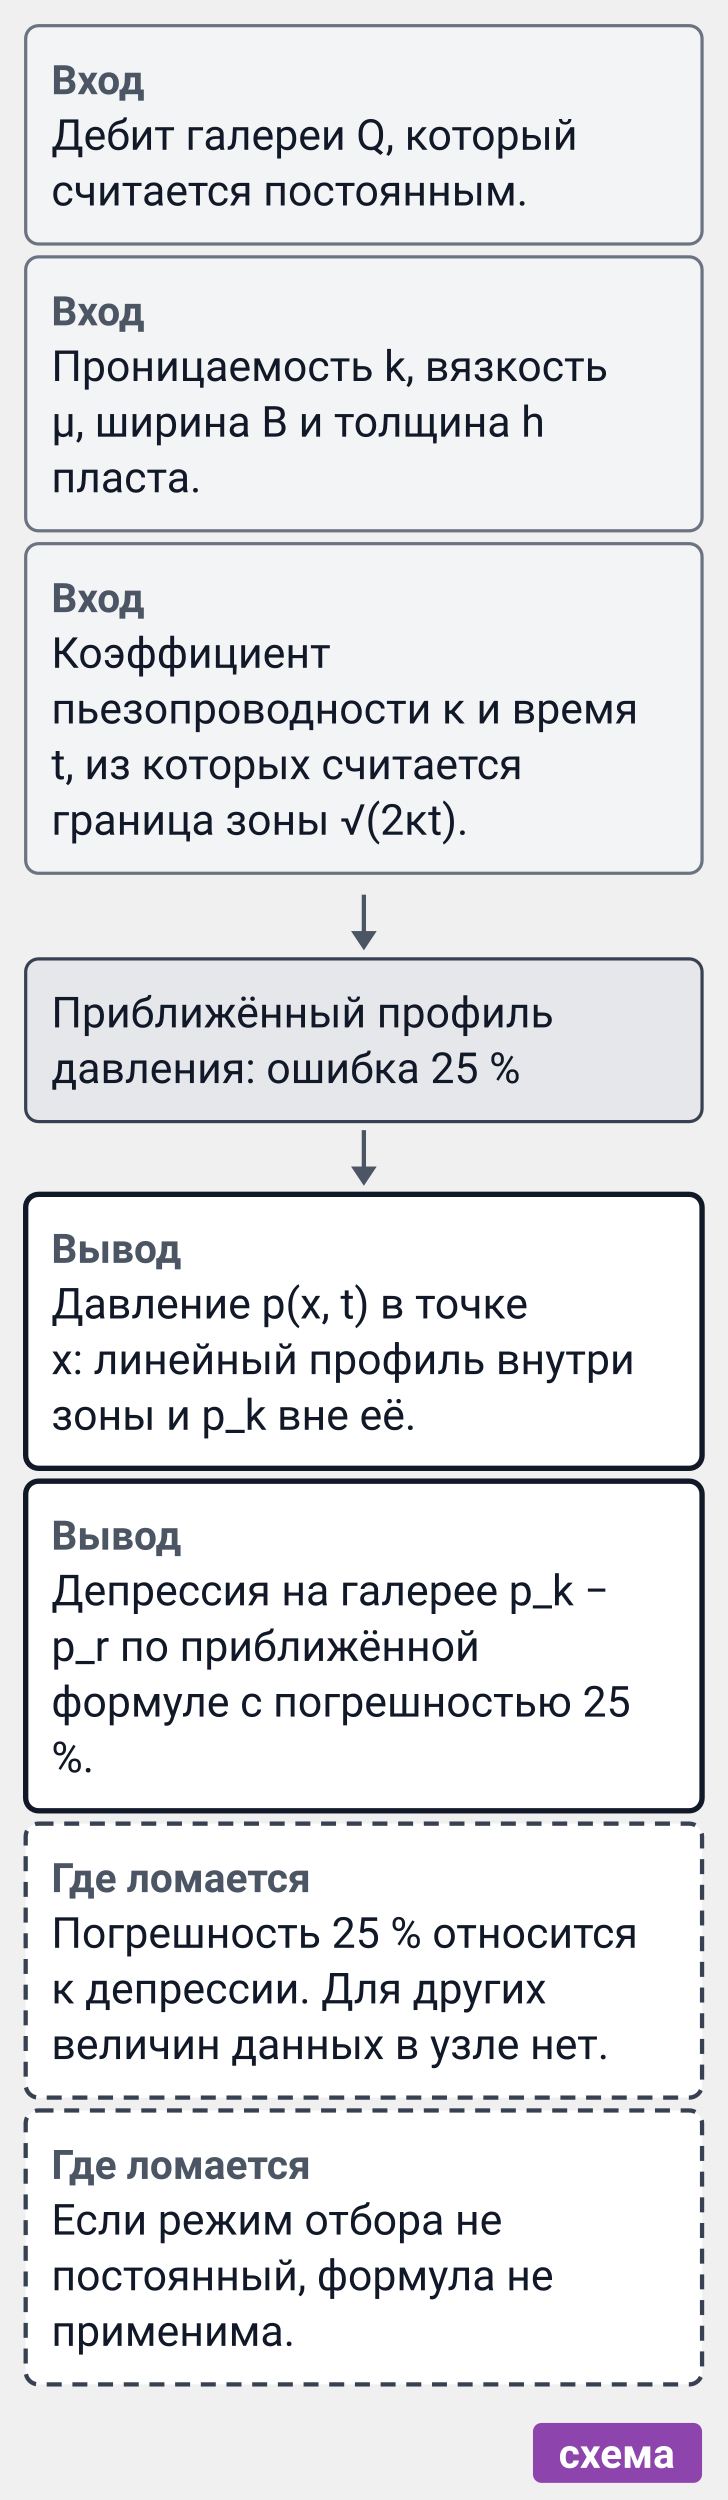
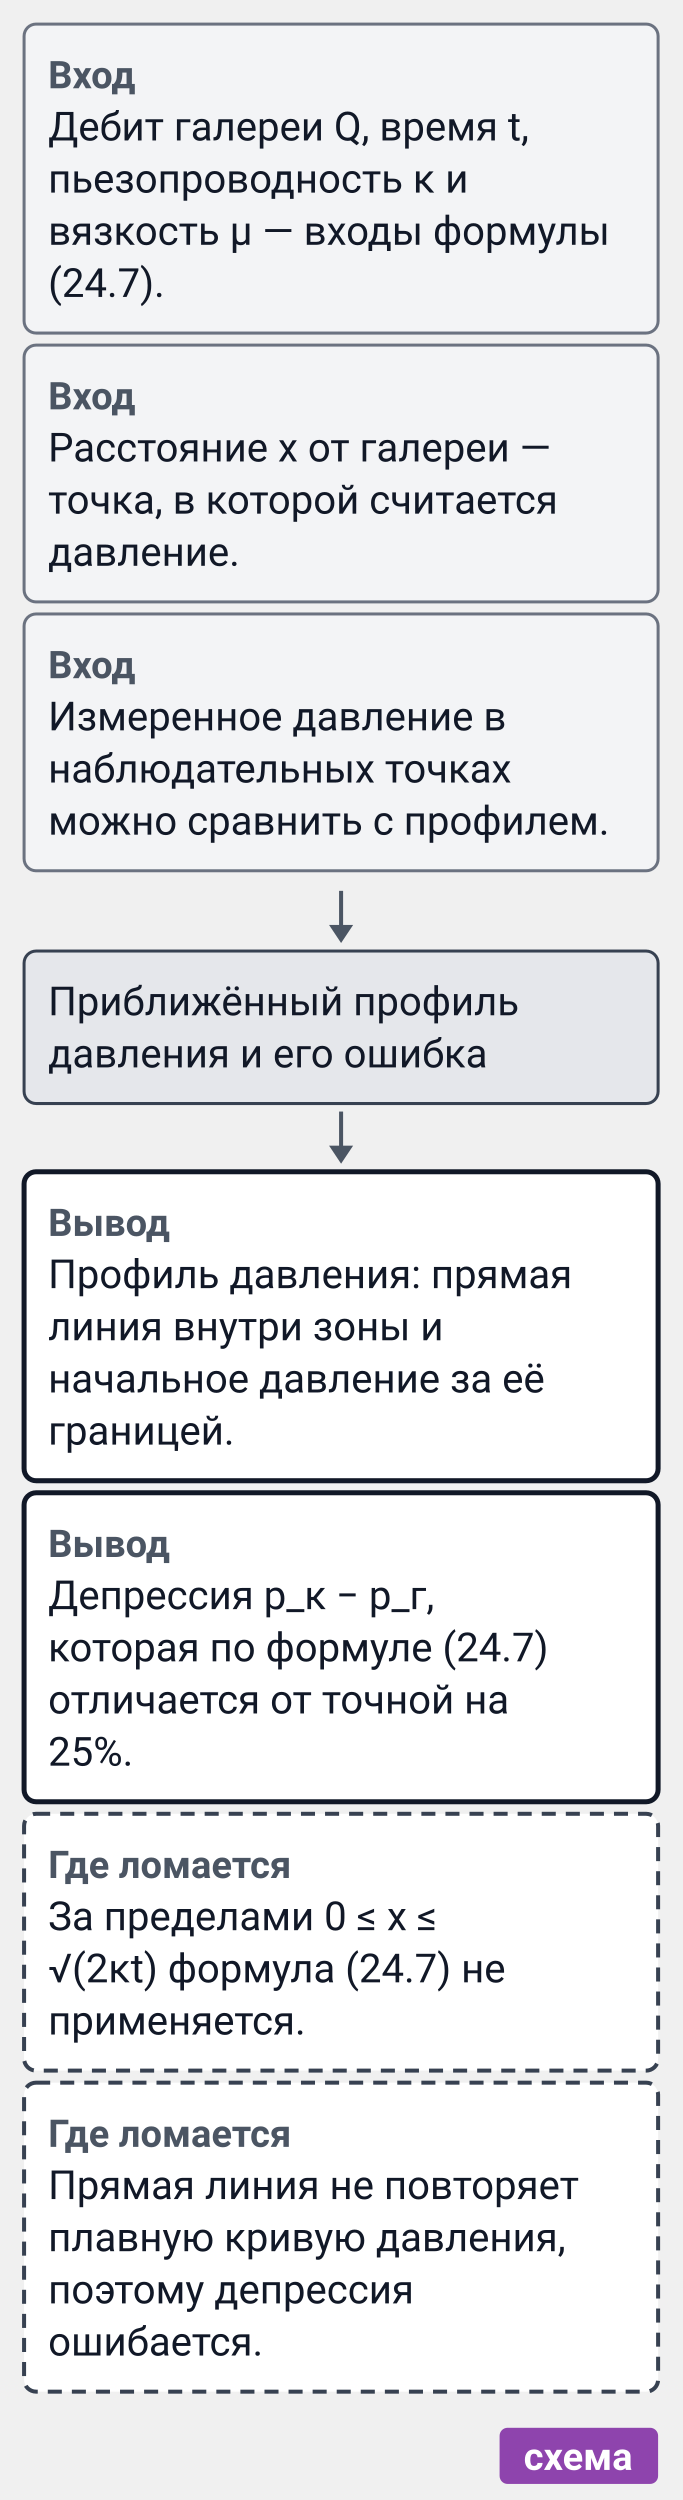
- <svg xmlns="http://www.w3.org/2000/svg" viewBox="0 0 340 1168" role="img" aria-label="Схема шага «Приближённый профиль давления: ошибка 25 %»: что на входе, что получаем и где правило ломается.">
+ <svg xmlns="http://www.w3.org/2000/svg" viewBox="0 0 340 1246" role="img" aria-label="Схема шага «Приближённый профиль давления и его ошибка»: что на входе, что получаем и где правило ломается.">
  <style>.i-in{fill:#F3F4F6;stroke:#6B7280;stroke-width:1.5}.i-out{fill:#FFFFFF;stroke:#111827;stroke-width:2.5}.i-node{fill:#E5E7EB;stroke:#374151;stroke-width:1.5}.i-warn{fill:#FFFFFF;stroke:#374151;stroke-width:2;stroke-dasharray:7 5}.it{fill:#111827;font-size:20px;font-family:system-ui,-apple-system,'Segoe UI',Roboto,sans-serif}.ih{fill:#4B5563;font-size:19px;font-weight:700;font-family:system-ui,-apple-system,'Segoe UI',Roboto,sans-serif}.il{fill:#4B5563;font-size:19px;font-family:system-ui,-apple-system,'Segoe UI',Roboto,sans-serif}.ia{stroke:#4B5563;stroke-width:2}.iah{fill:#4B5563}.ibt{fill:#FFFFFF;font-size:19px;font-weight:700;font-family:system-ui,-apple-system,'Segoe UI',Roboto,sans-serif}.isw{stroke:#6B7280;stroke-width:1.5}</style>
-   <rect class="i-in" x="12" y="12" width="316" height="102" rx="6" />
+   <rect class="i-in" x="12" y="12" width="316" height="154" rx="6" />
  <text class="ih" x="24" y="44">Вход</text>
-   <text class="it" x="24" y="70">Дебит галереи Q, который</text>
-   <text class="it" x="24" y="96">считается постоянным.</text>
-   <rect class="i-in" x="12" y="120" width="316" height="128" rx="6" />
-   <text class="ih" x="24" y="152">Вход</text>
-   <text class="it" x="24" y="178">Проницаемость k, вязкость</text>
-   <text class="it" x="24" y="204">μ, ширина B и толщина h</text>
-   <text class="it" x="24" y="230">пласта.</text>
-   <rect class="i-in" x="12" y="254" width="316" height="154" rx="6" />
-   <text class="ih" x="24" y="286">Вход</text>
-   <text class="it" x="24" y="312">Коэффициент</text>
-   <text class="it" x="24" y="338">пьезопроводности κ и время</text>
-   <text class="it" x="24" y="364">t, из которых считается</text>
-   <text class="it" x="24" y="390">граница зоны √(2κt).</text>
-   <line class="ia" x1="170" y1="418" x2="170" y2="438" />
-   <path class="iah" d="M170 444 l-6 -9 h12 z" />
-   <rect class="i-node" x="12" y="448" width="316" height="76" rx="6" />
-   <text class="it" x="24" y="480">Приближённый профиль</text>
-   <text class="it" x="24" y="506">давления: ошибка 25 %</text>
-   <line class="ia" x1="170" y1="528" x2="170" y2="548" />
-   <path class="iah" d="M170 554 l-6 -9 h12 z" />
-   <rect class="i-out" x="12" y="558" width="316" height="128" rx="6" />
-   <text class="ih" x="24" y="590">Вывод</text>
-   <text class="it" x="24" y="616">Давление p(x, t) в точке</text>
-   <text class="it" x="24" y="642">x: линейный профиль внутри</text>
-   <text class="it" x="24" y="668">зоны и p_k вне её.</text>
-   <rect class="i-out" x="12" y="692" width="316" height="154" rx="6" />
-   <text class="ih" x="24" y="724">Вывод</text>
-   <text class="it" x="24" y="750">Депрессия на галерее p_k −</text>
-   <text class="it" x="24" y="776">p_r по приближённой</text>
-   <text class="it" x="24" y="802">формуле с погрешностью 25</text>
-   <text class="it" x="24" y="828">%.</text>
-   <rect class="i-warn" x="12" y="852" width="316" height="128" rx="6" />
-   <text class="ih" x="24" y="884">Где ломается</text>
-   <text class="it" x="24" y="910">Погрешность 25 % относится</text>
-   <text class="it" x="24" y="936">к депрессии. Для других</text>
-   <text class="it" x="24" y="962">величин данных в узле нет.</text>
-   <rect class="i-warn" x="12" y="986" width="316" height="128" rx="6" />
-   <text class="ih" x="24" y="1018">Где ломается</text>
-   <text class="it" x="24" y="1044">Если режим отбора не</text>
-   <text class="it" x="24" y="1070">постоянный, формула не</text>
-   <text class="it" x="24" y="1096">применима.</text>
-   <rect x="249" y="1132" width="79" height="28" rx="4" fill="#8E44AD" />
-   <text class="ibt" x="261" y="1153">схема</text>
+   <text class="it" x="24" y="70">Дебит галереи Q, время t,</text>
+   <text class="it" x="24" y="96">пьезопроводность κ и</text>
+   <text class="it" x="24" y="122">вязкость μ — входы формулы</text>
+   <text class="it" x="24" y="148">(24.7).</text>
+   <rect class="i-in" x="12" y="172" width="316" height="128" rx="6" />
+   <text class="ih" x="24" y="204">Вход</text>
+   <text class="it" x="24" y="230">Расстояние x от галереи —</text>
+   <text class="it" x="24" y="256">точка, в которой считается</text>
+   <text class="it" x="24" y="282">давление.</text>
+   <rect class="i-in" x="12" y="306" width="316" height="128" rx="6" />
+   <text class="ih" x="24" y="338">Вход</text>
+   <text class="it" x="24" y="364">Измеренное давление в</text>
+   <text class="it" x="24" y="390">наблюдательных точках</text>
+   <text class="it" x="24" y="416">можно сравнить с профилем.</text>
+   <line class="ia" x1="170" y1="444" x2="170" y2="464" />
+   <path class="iah" d="M170 470 l-6 -9 h12 z" />
+   <rect class="i-node" x="12" y="474" width="316" height="76" rx="6" />
+   <text class="it" x="24" y="506">Приближённый профиль</text>
+   <text class="it" x="24" y="532">давления и его ошибка</text>
+   <line class="ia" x1="170" y1="554" x2="170" y2="574" />
+   <path class="iah" d="M170 580 l-6 -9 h12 z" />
+   <rect class="i-out" x="12" y="584" width="316" height="154" rx="6" />
+   <text class="ih" x="24" y="616">Вывод</text>
+   <text class="it" x="24" y="642">Профиль давления: прямая</text>
+   <text class="it" x="24" y="668">линия внутри зоны и</text>
+   <text class="it" x="24" y="694">начальное давление за её</text>
+   <text class="it" x="24" y="720">границей.</text>
+   <rect class="i-out" x="12" y="744" width="316" height="154" rx="6" />
+   <text class="ih" x="24" y="776">Вывод</text>
+   <text class="it" x="24" y="802">Депрессия p_к − p_г,</text>
+   <text class="it" x="24" y="828">которая по формуле (24.7)</text>
+   <text class="it" x="24" y="854">отличается от точной на</text>
+   <text class="it" x="24" y="880">25%.</text>
+   <rect class="i-warn" x="12" y="904" width="316" height="128" rx="6" />
+   <text class="ih" x="24" y="936">Где ломается</text>
+   <text class="it" x="24" y="962">За пределами 0 ≤ x ≤</text>
+   <text class="it" x="24" y="988">√(2κt) формула (24.7) не</text>
+   <text class="it" x="24" y="1014">применяется.</text>
+   <rect class="i-warn" x="12" y="1038" width="316" height="154" rx="6" />
+   <text class="ih" x="24" y="1070">Где ломается</text>
+   <text class="it" x="24" y="1096">Прямая линия не повторяет</text>
+   <text class="it" x="24" y="1122">плавную кривую давления,</text>
+   <text class="it" x="24" y="1148">поэтому депрессия</text>
+   <text class="it" x="24" y="1174">ошибается.</text>
+   <rect x="249" y="1210" width="79" height="28" rx="4" fill="#8E44AD" />
+   <text class="ibt" x="261" y="1231">схема</text>
</svg>
